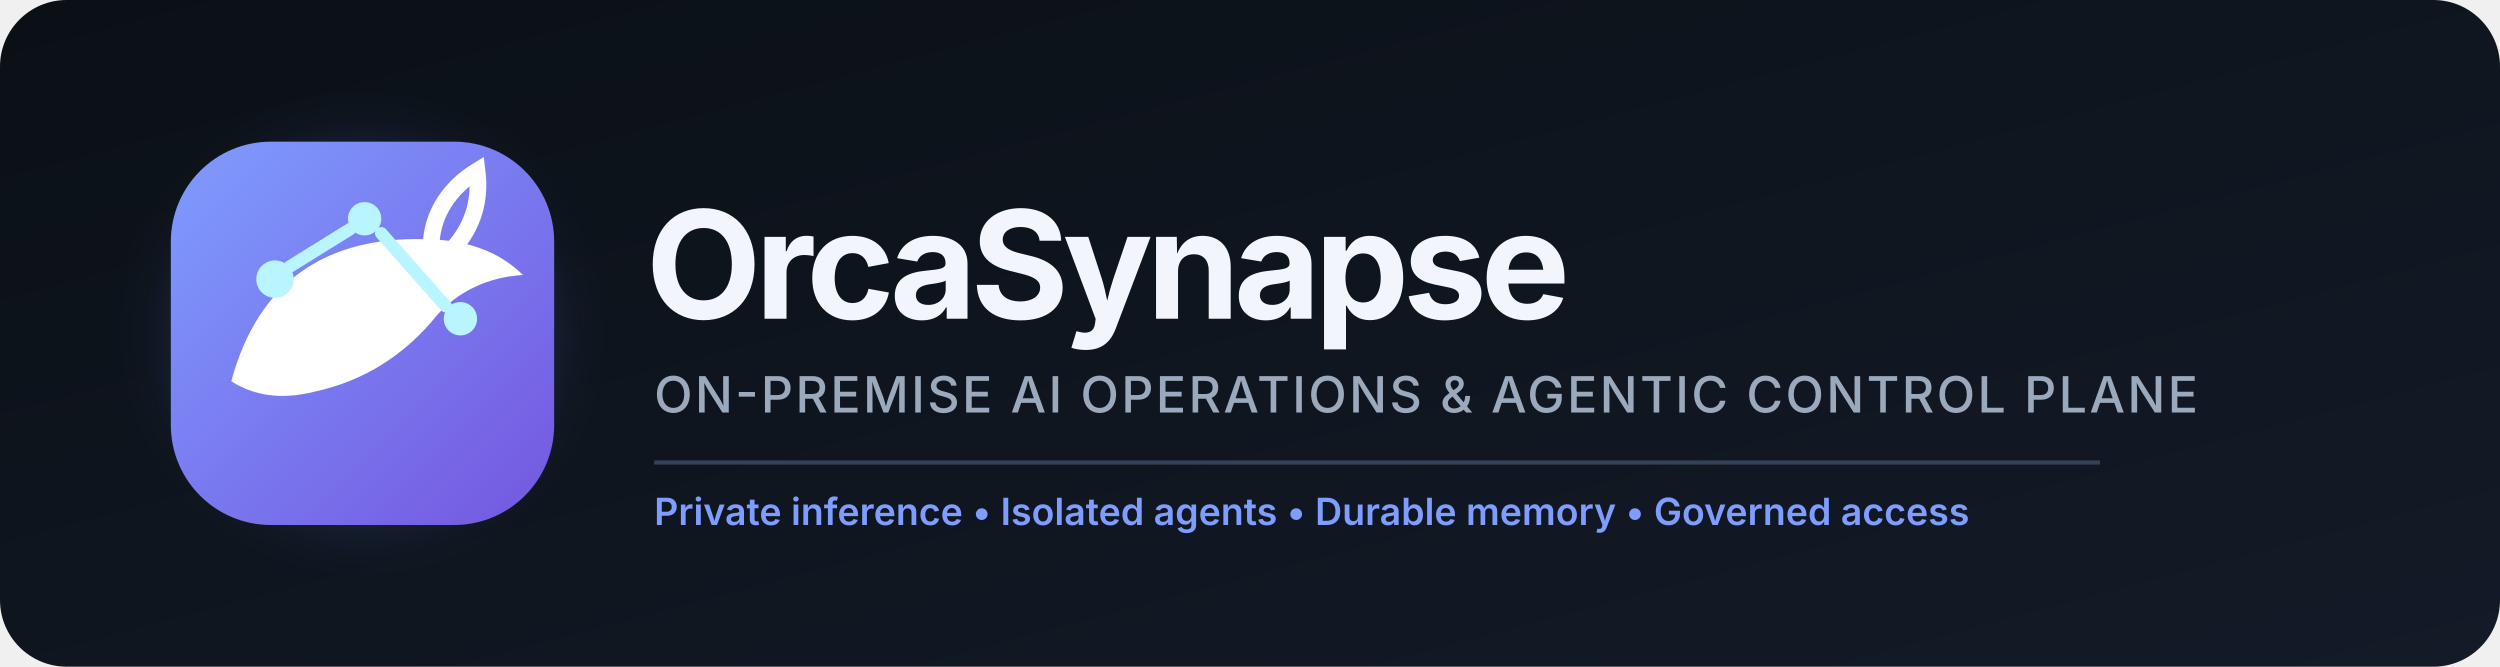
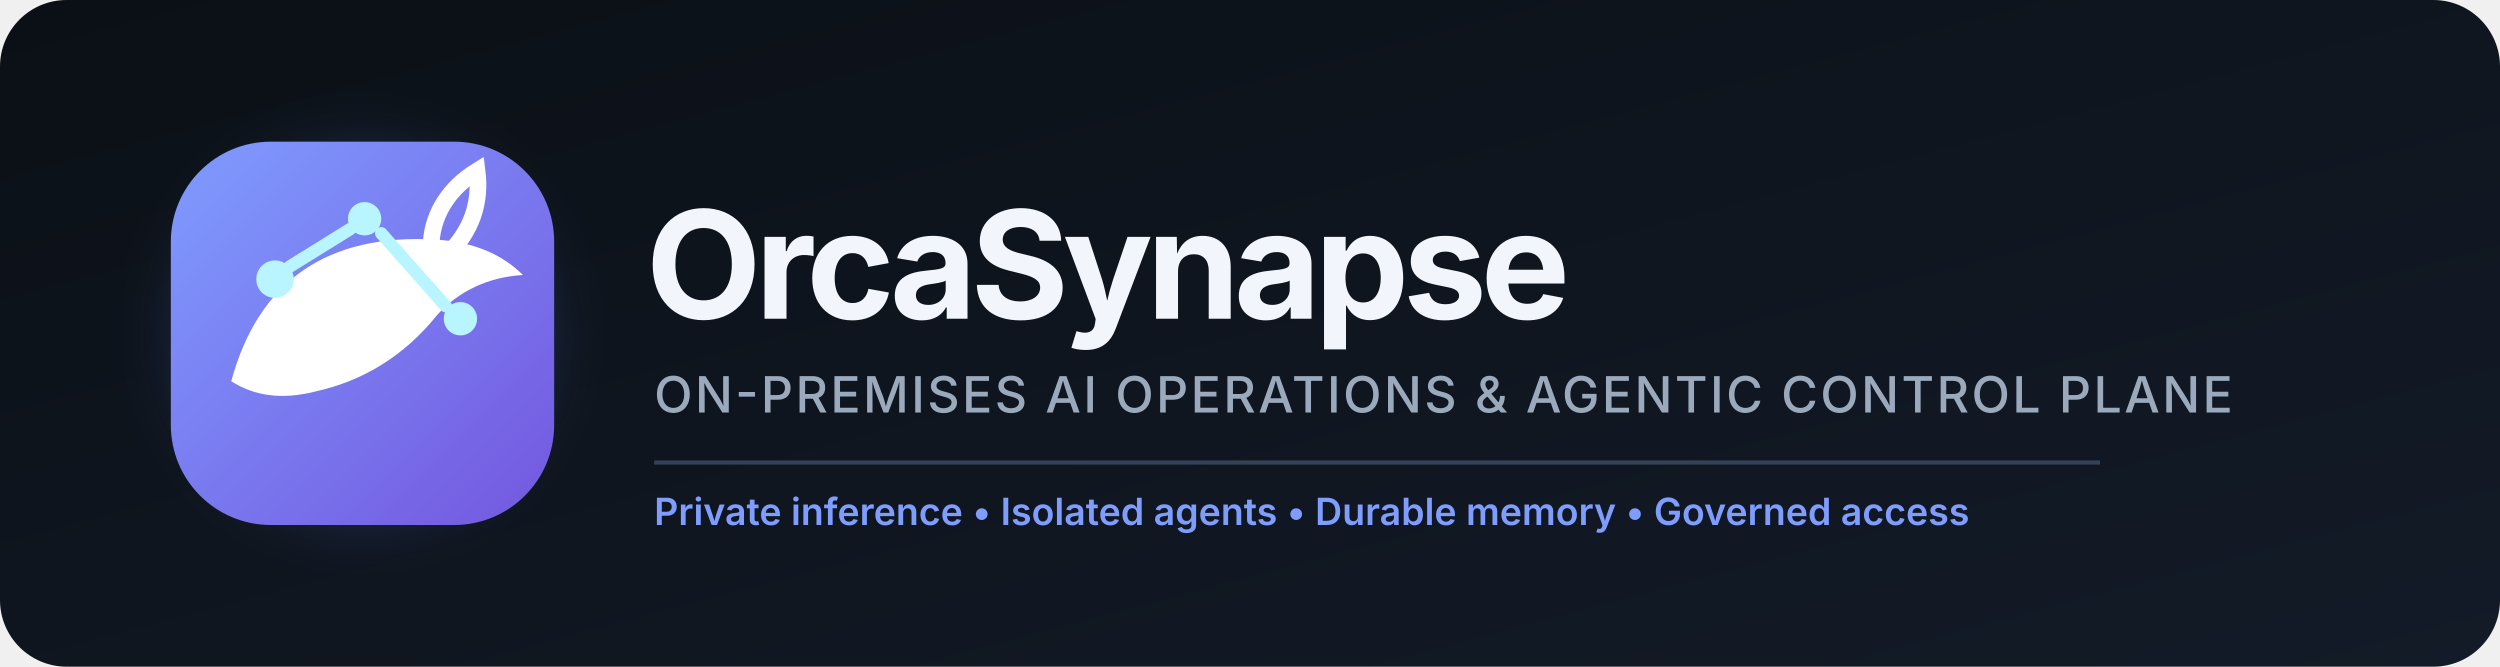
<svg xmlns="http://www.w3.org/2000/svg" width="1200" height="320" viewBox="0 0 1200 320" role="img" aria-labelledby="title description">
  <defs>
    <linearGradient id="background" x1="0" y1="0" x2="1" y2="1">
      <stop offset="0" stop-color="#0b1016" />
      <stop offset="1" stop-color="#131b28" />
    </linearGradient>
    <linearGradient id="mark" x1="0" y1="0" x2="1" y2="1">
      <stop offset="0" stop-color="#7f9cff" />
      <stop offset="1" stop-color="#7457df" />
    </linearGradient>
    <filter id="glow" x="-40%" y="-40%" width="180%" height="180%">
      <feGaussianBlur stdDeviation="13" />
    </filter>
  </defs>
  <rect width="1200" height="320" rx="32" fill="url(#background)" />
  <circle cx="174" cy="160" r="92" fill="#526fda" opacity=".2" filter="url(#glow)" />
  <rect x="82" y="68" width="184" height="184" rx="48" fill="url(#mark)" />
  <path d="M111 183c13-48 46-71 98-68 18 1 32 7 42 17-17 1-31 8-41 19-16 20-36 32-59 37-16 4-29 2-40-5Z" fill="#fff" />
  <path d="M207 116c1-14 9-26 22-34 2 16-3 29-14 40" fill="none" stroke="#fff" stroke-width="8" stroke-linecap="round" />
  <circle cx="132" cy="134" r="9" fill="#b9f5ff" />
  <circle cx="175" cy="105" r="8" fill="#b9f5ff" />
  <circle cx="221" cy="153" r="8" fill="#b9f5ff" />
  <path d="m139 128 29-18m15 2 31 35" fill="none" stroke="#b9f5ff" stroke-width="6" stroke-linecap="round" />
  <text x="310" y="153" fill="#f2f5fb" font-family="Inter, Segoe UI, Arial, sans-serif" font-size="72" font-weight="700" letter-spacing="-3">OrcaSynapse</text>
-   <text x="314" y="198" fill="#9aa9bc" font-family="Inter, Segoe UI, Arial, sans-serif" font-size="24" font-weight="500" letter-spacing="1.2">ON-PREMISE AI OPERATIONS &amp; AGENTIC CONTROL PLANE</text>
+   <text x="314" y="198" fill="#9aa9bc" font-family="Inter, Segoe UI, Arial, sans-serif" font-size="24" font-weight="500" letter-spacing="1.2">ON-PREMISES AI OPERATIONS &amp; AGENTIC CONTROL PLANE</text>
  <path d="M314 222h694" stroke="#334257" stroke-width="2" />
  <text x="314" y="252" fill="#7f9cff" font-family="Inter, Segoe UI, Arial, sans-serif" font-size="18" font-weight="600">Private inference  •  Isolated agents  •  Durable memory  •  Governed access</text>
</svg>
